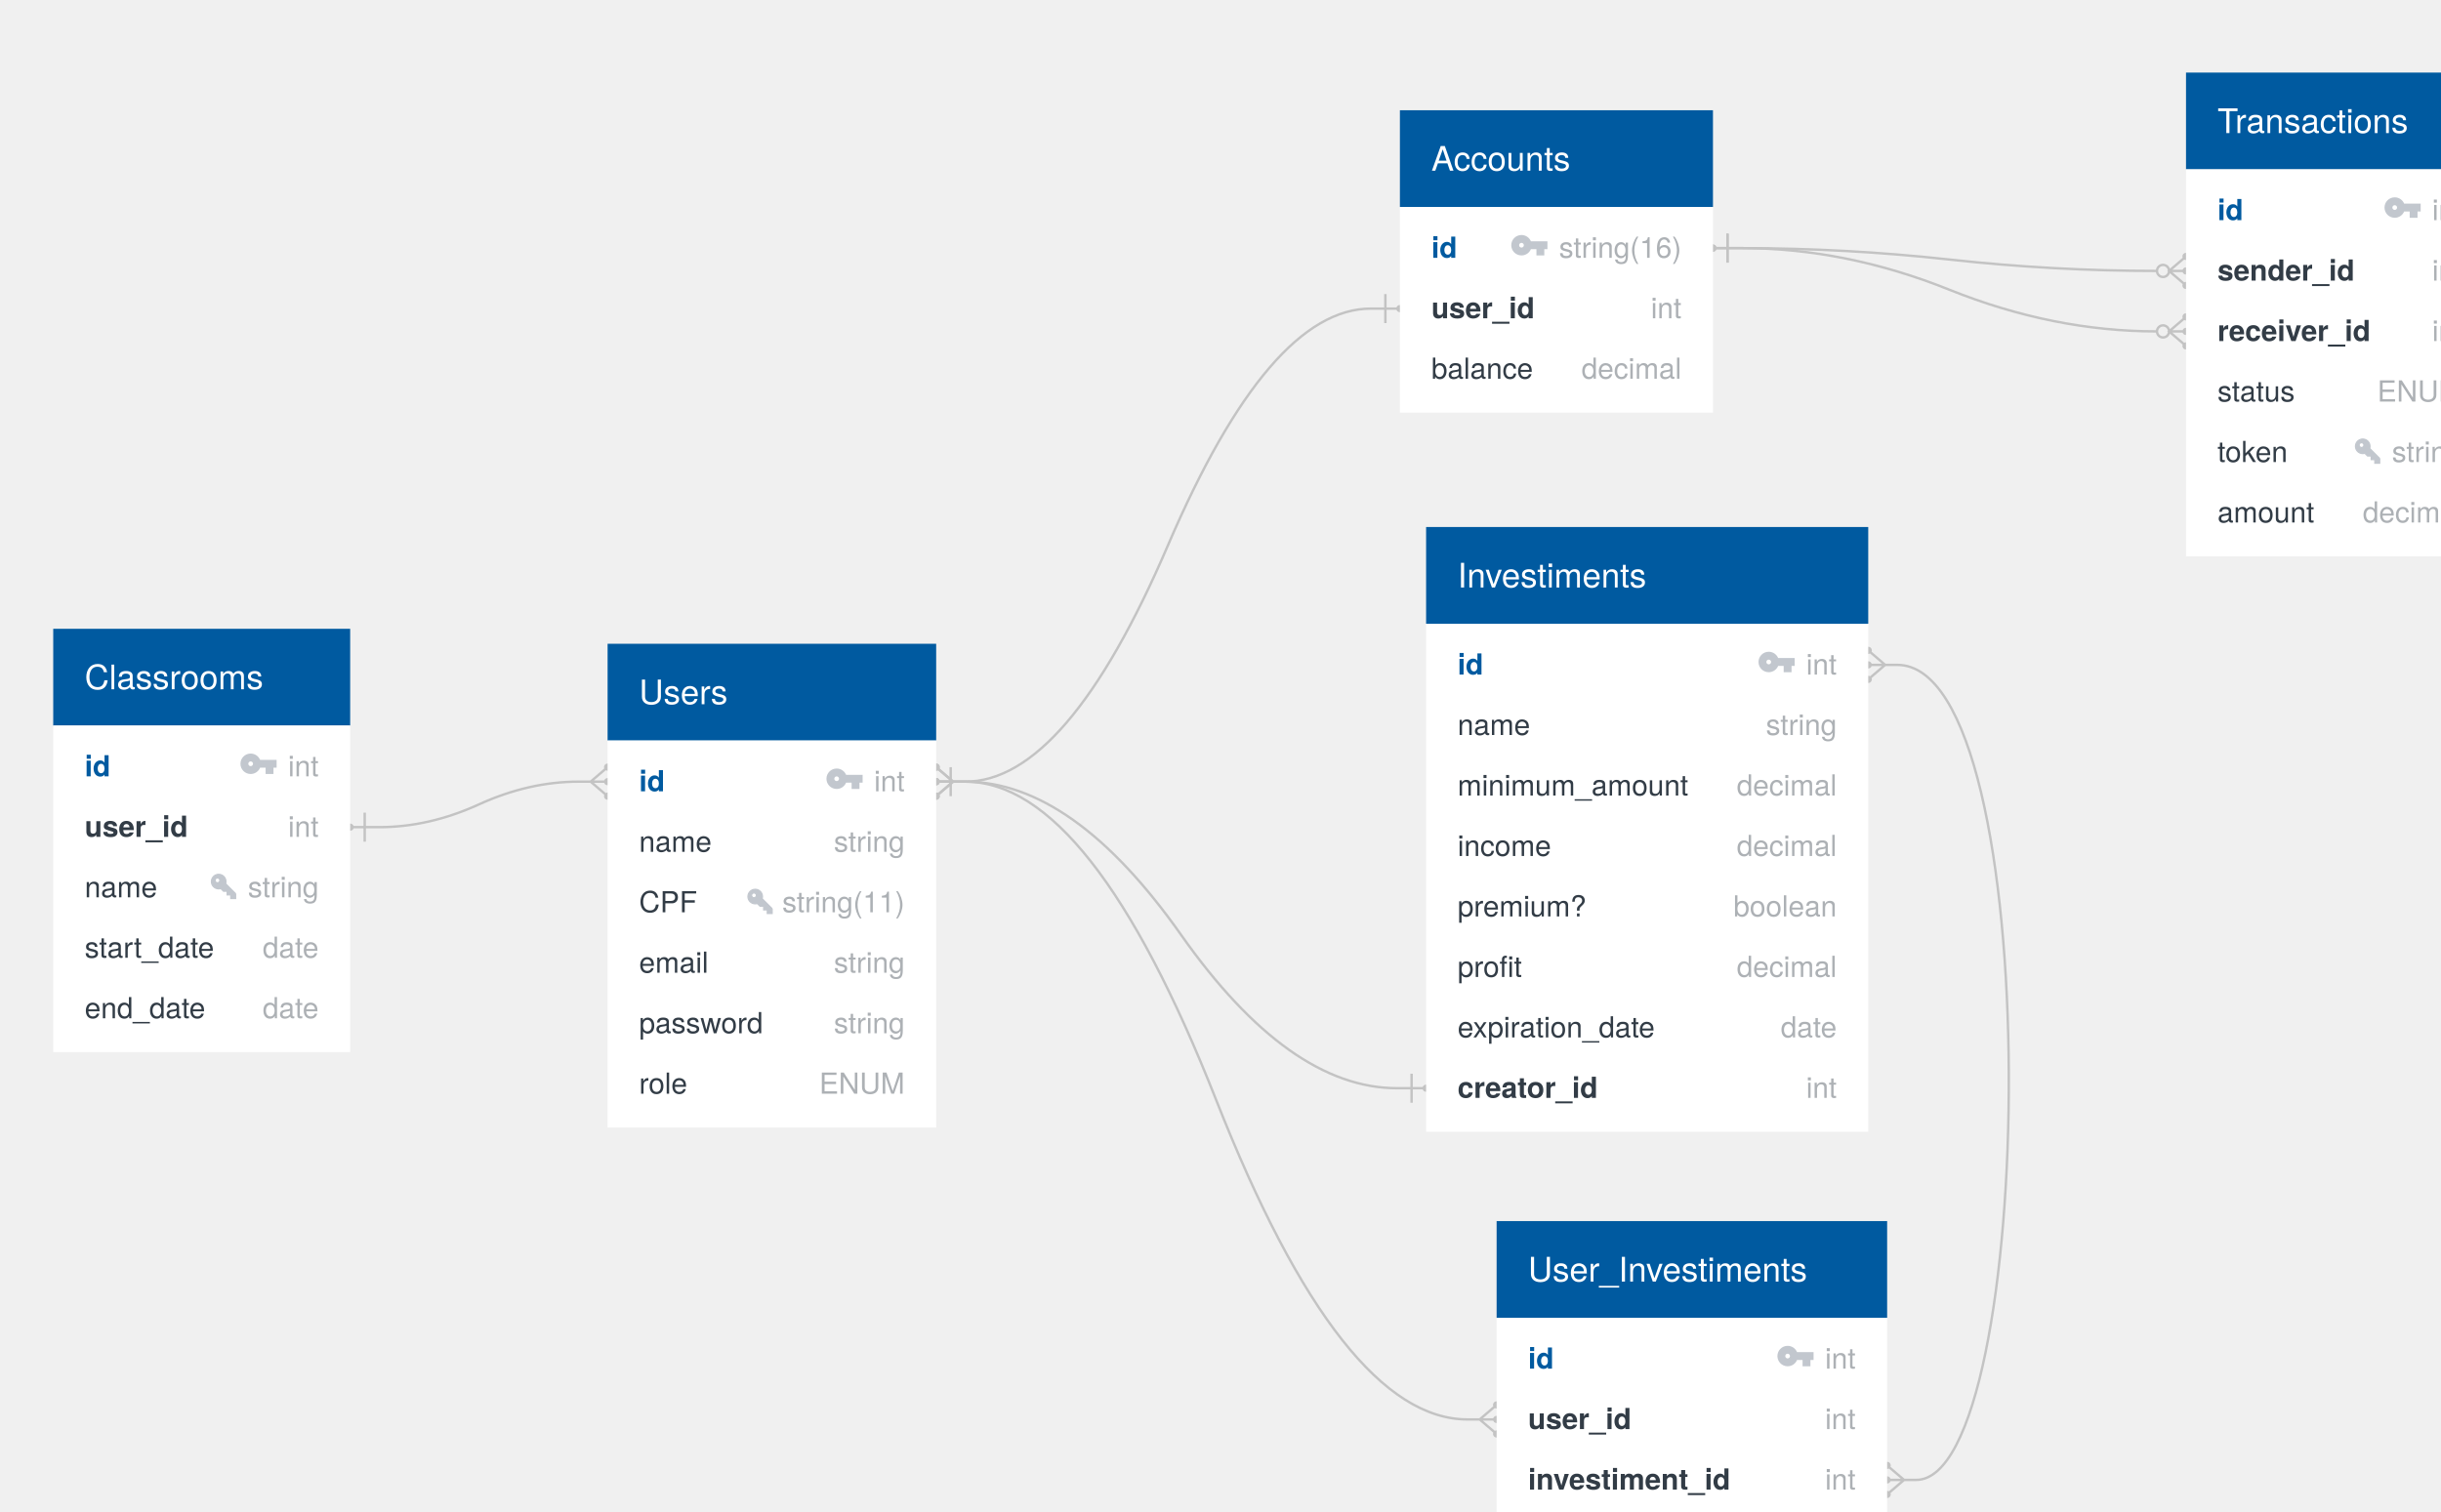
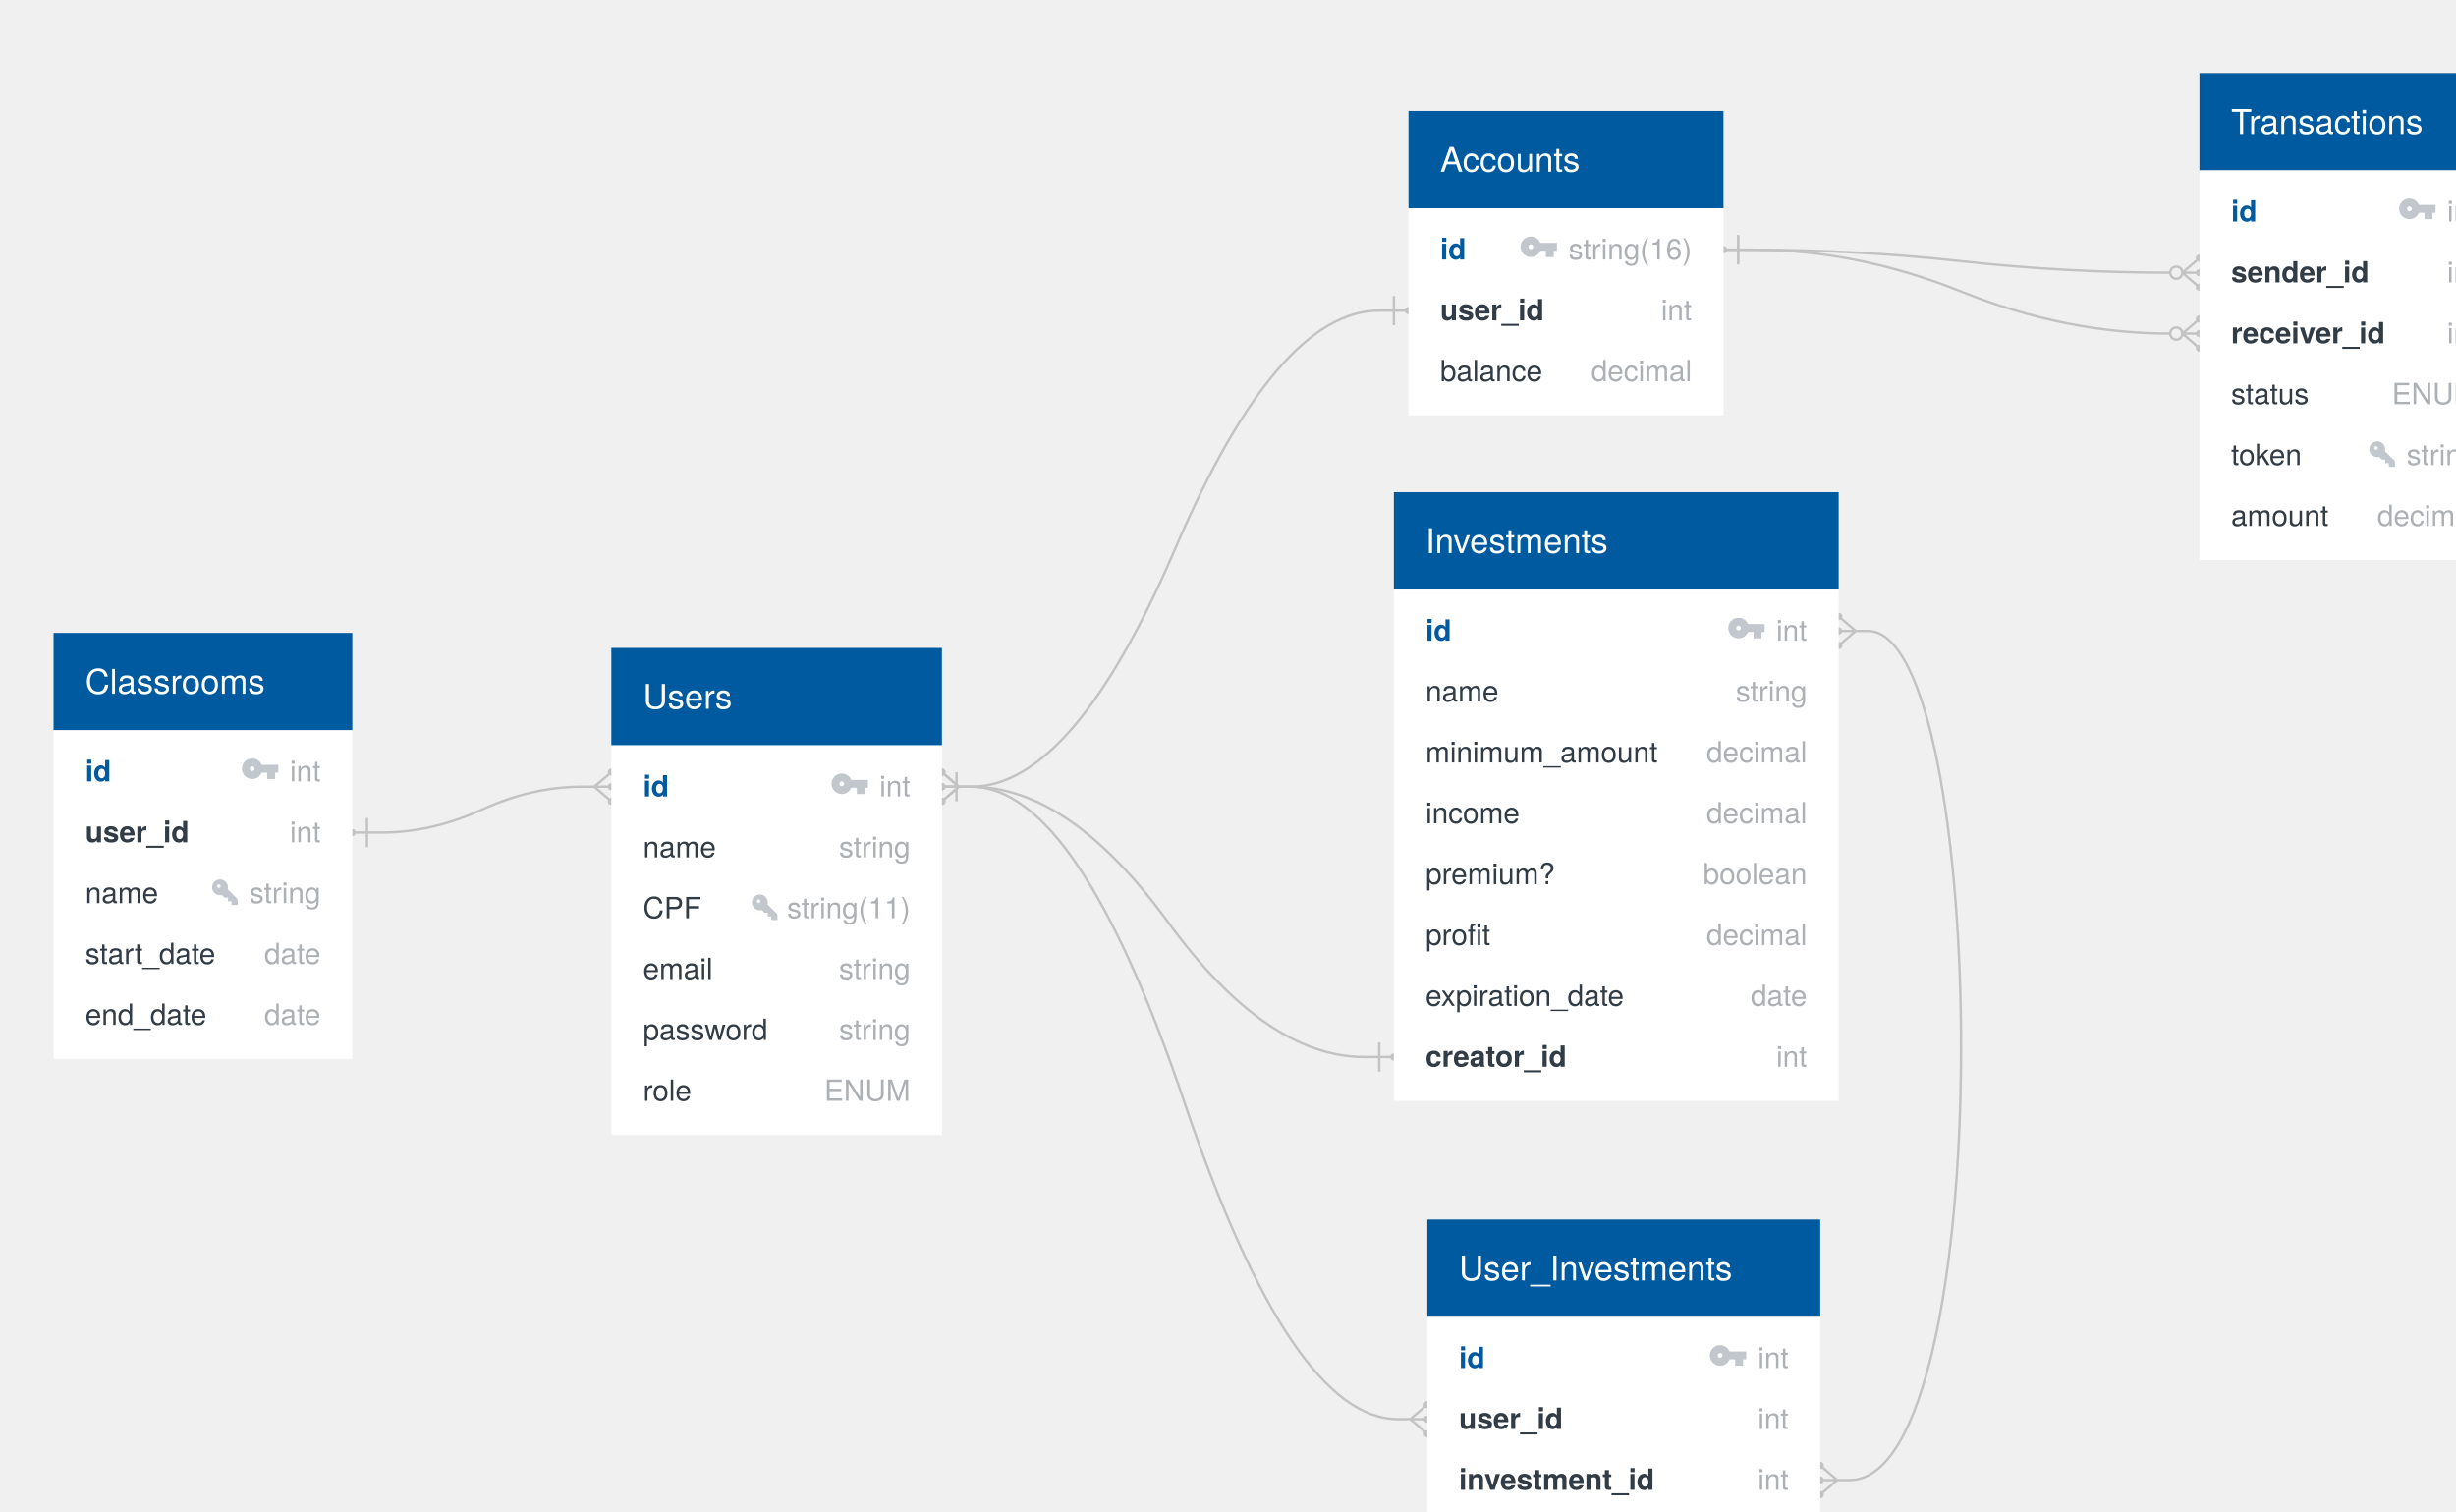
<svg xmlns="http://www.w3.org/2000/svg" class="diagram-root" style="background: #f5f6f6">
  <style>.diagram-root { font-family: "Helvetica Neue", sans-serif; font-size: 12px; } .t { overflow: visible; } .t-bg { y: 40; fill: #fff;   } .th { fill: #005aa0;   } .tht { fill: #fff; font-size: 14px;  } .tf { fill: #323c46; overflow: visible; } .tf.pk { fill: #005aa0; font-weight: bold; } .tf.fk { font-weight: bold; } .ty { fill: #adb1b5; font-weight: normal; text-anchor: end; } .r { fill: transparent; stroke: #c3c3c3; stroke-width: 1; } .l { stroke: 1; } .i { fill: #c2c7ce; stroke: #c2c7ce; } .i.ix { fill: #afb3b6; stroke: #000; } .fa { fill: transparent; overflow: visible; } .fa .bg.hover { fill: #f7f7f7; } .c { cy: 12; r: 4; stroke: #d2d2dc; fill: #d2d2dc; } .hr { fill: transparent; stroke: #323c46; stroke-opacity: 0.035; stroke-width: 13; } .dc { stroke: #fa5a3c; fill: #fa5a3c; } .x { stroke: white; stroke-width: 1; } .hl .th { fill: #1b9bff; } .hl .tht {  } .fhl .bg { fill: #e7f4ff; } .fhls .bg {  } .r.hl { stroke: #1b9bff; } .dim { opacity: 0.25; }</style>
  <g class="drawing-wrapper" transform="translate(1023.779, 607.1529) scale(1,1)">
    <g class="rs">
      <path d="M -879.06 -265.21 m -1, 0 a 1,1 0 1,0 2,0 a 1,1 0 1,0 -2,0 M -879.06 -265.21 m -0.5, 0 a 0.5,0.5 0 1,0 1,0 a 0.5,0.5 0 1,0 -1,0  M-879.06 -265.21 L-879.06 -265.21 -867.06 -265.21 M-873.06 -259.21 L-873.06 -259.21 -873.06 -271.21 M-867.06 -265.21 Q -846.46 -265.21, -825.86 -274.61 T -784.67 -284.02 M -772.67 -284.02 m -1, 0 a 1,1 0 1,0 2,0 a 1,1 0 1,0 -2,0 M -772.67 -284.02 m -0.5, 0 a 0.5,0.5 0 1,0 1,0 a 0.5,0.5 0 1,0 -1,0  M-772.67 -284.02 L-772.67 -284.02 -784.67 -284.02 M -772.67 -278.02 m -1, 0 a 1,1 0 1,0 2,0 a 1,1 0 1,0 -2,0 M -772.67 -278.02 m -0.5, 0 a 0.5,0.5 0 1,0 1,0 a 0.5,0.5 0 1,0 -1,0  M-772.67 -278.02 L-772.67 -278.02 -779.67 -284.02 -772.67 -290.02 M -772.67 -290.02 m -1, 0 a 1,1 0 1,0 2,0 a 1,1 0 1,0 -2,0 M -772.67 -290.02 m -0.5, 0 a 0.5,0.5 0 1,0 1,0 a 0.5,0.5 0 1,0 -1,0 " id="h2938499349" class="r" />
      <path d="M -445.23 -479.58 m -1, 0 a 1,1 0 1,0 2,0 a 1,1 0 1,0 -2,0 M -445.23 -479.58 m -0.5, 0 a 0.5,0.5 0 1,0 1,0 a 0.5,0.5 0 1,0 -1,0  M-445.23 -479.58 L-445.23 -479.58 -457.23 -479.58 M-451.23 -473.58 L-451.23 -473.58 -451.23 -485.58 M-457.23 -479.58 Q -499.14 -479.58, -541.06 -381.8 T -624.88 -284.02 M -636.88 -284.02 m -1, 0 a 1,1 0 1,0 2,0 a 1,1 0 1,0 -2,0 M -636.88 -284.02 m -0.5, 0 a 0.5,0.5 0 1,0 1,0 a 0.5,0.5 0 1,0 -1,0  M-636.88 -284.02 L-636.88 -284.02 -624.88 -284.02 M-630.88 -278.02 L-630.88 -278.02 -630.88 -290.02" id="h1540764997" class="r" />
      <path d="M -120.35 -495.15 m -1, 0 a 1,1 0 1,0 2,0 a 1,1 0 1,0 -2,0 M -120.35 -495.15 m -0.5, 0 a 0.5,0.5 0 1,0 1,0 a 0.5,0.5 0 1,0 -1,0  M-120.35 -495.15 L-120.35 -495.15 -127.35 -495.15 M -120.35 -489.15 m -1, 0 a 1,1 0 1,0 2,0 a 1,1 0 1,0 -2,0 M -120.35 -489.15 m -0.5, 0 a 0.5,0.5 0 1,0 1,0 a 0.5,0.5 0 1,0 -1,0  M-120.35 -489.15 L-120.35 -489.15 -127.35 -495.15 -120.35 -501.15 M -120.35 -501.15 m -1, 0 a 1,1 0 1,0 2,0 a 1,1 0 1,0 -2,0 M -120.35 -501.15 m -0.5, 0 a 0.5,0.5 0 1,0 1,0 a 0.5,0.5 0 1,0 -1,0  M -129.85 -495.15 m -2.5, 0 a 2.5,2.5 0 1,0 5,0 a 2.5,2.5 0 1,0 -5,0 M-132.35 -495.15 Q -175.22 -495.15, -218.1 -499.86 T -303.85 -504.58 M -315.85 -504.58 m -1, 0 a 1,1 0 1,0 2,0 a 1,1 0 1,0 -2,0 M -315.85 -504.58 m -0.5, 0 a 0.5,0.5 0 1,0 1,0 a 0.5,0.5 0 1,0 -1,0  M-315.85 -504.58 L-315.85 -504.58 -303.85 -504.58 M-309.85 -498.58 L-309.85 -498.58 -309.85 -510.58" id="h234052871" class="r" />
      <path d="M -120.35 -470.15 m -1, 0 a 1,1 0 1,0 2,0 a 1,1 0 1,0 -2,0 M -120.35 -470.15 m -0.5, 0 a 0.5,0.5 0 1,0 1,0 a 0.5,0.5 0 1,0 -1,0  M-120.35 -470.15 L-120.35 -470.15 -127.35 -470.15 M -120.35 -464.15 m -1, 0 a 1,1 0 1,0 2,0 a 1,1 0 1,0 -2,0 M -120.35 -464.15 m -0.5, 0 a 0.5,0.5 0 1,0 1,0 a 0.5,0.5 0 1,0 -1,0  M-120.35 -464.15 L-120.35 -464.15 -127.35 -470.15 -120.35 -476.15 M -120.35 -476.15 m -1, 0 a 1,1 0 1,0 2,0 a 1,1 0 1,0 -2,0 M -120.35 -476.15 m -0.5, 0 a 0.5,0.5 0 1,0 1,0 a 0.5,0.5 0 1,0 -1,0  M -129.85 -470.15 m -2.5, 0 a 2.5,2.5 0 1,0 5,0 a 2.5,2.5 0 1,0 -5,0 M-132.35 -470.15 Q -175.22 -470.15, -218.1 -487.36 T -303.85 -504.58 M -315.85 -504.58 m -1, 0 a 1,1 0 1,0 2,0 a 1,1 0 1,0 -2,0 M -315.85 -504.58 m -0.5, 0 a 0.5,0.5 0 1,0 1,0 a 0.5,0.5 0 1,0 -1,0  M-315.85 -504.58 L-315.85 -504.58 -303.85 -504.58 M-309.85 -498.58 L-309.85 -498.58 -309.85 -510.58" id="h3822139514" class="r" />
-       <path d="M -434.4 -157.29 m -1, 0 a 1,1 0 1,0 2,0 a 1,1 0 1,0 -2,0 M -434.4 -157.29 m -0.5, 0 a 0.5,0.5 0 1,0 1,0 a 0.5,0.5 0 1,0 -1,0  M-434.4 -157.29 L-434.4 -157.29 -446.4 -157.29 M-440.4 -151.29 L-440.4 -151.29 -440.4 -163.29 M-446.4 -157.29 Q -491.02 -157.29, -535.64 -220.65 T -624.88 -284.02 M -636.88 -284.02 m -1, 0 a 1,1 0 1,0 2,0 a 1,1 0 1,0 -2,0 M -636.88 -284.02 m -0.5, 0 a 0.5,0.5 0 1,0 1,0 a 0.5,0.5 0 1,0 -1,0  M-636.88 -284.02 L-636.88 -284.02 -624.88 -284.02 M -636.88 -278.02 m -1, 0 a 1,1 0 1,0 2,0 a 1,1 0 1,0 -2,0 M -636.88 -278.02 m -0.5, 0 a 0.5,0.5 0 1,0 1,0 a 0.5,0.5 0 1,0 -1,0  M-636.88 -278.02 L-636.88 -278.02 -629.88 -284.02 -636.88 -290.02 M -636.88 -290.02 m -1, 0 a 1,1 0 1,0 2,0 a 1,1 0 1,0 -2,0 M -636.88 -290.02 m -0.5, 0 a 0.5,0.5 0 1,0 1,0 a 0.5,0.5 0 1,0 -1,0 " id="h78330635" class="r" />
-       <path d="M -405.26 -20.36 m -1, 0 a 1,1 0 1,0 2,0 a 1,1 0 1,0 -2,0 M -405.26 -20.36 m -0.5, 0 a 0.5,0.5 0 1,0 1,0 a 0.5,0.5 0 1,0 -1,0  M-405.26 -20.36 L-405.26 -20.36 -417.26 -20.36 M -405.26 -14.36 m -1, 0 a 1,1 0 1,0 2,0 a 1,1 0 1,0 -2,0 M -405.26 -14.36 m -0.5, 0 a 0.5,0.5 0 1,0 1,0 a 0.5,0.5 0 1,0 -1,0  M-405.26 -14.36 L-405.26 -14.36 -412.26 -20.36 -405.26 -26.36 M -405.26 -26.36 m -1, 0 a 1,1 0 1,0 2,0 a 1,1 0 1,0 -2,0 M -405.26 -26.36 m -0.5, 0 a 0.5,0.5 0 1,0 1,0 a 0.5,0.5 0 1,0 -1,0  M-417.26 -20.36 Q -469.16 -20.36, -521.07 -152.19 T -624.88 -284.02 M -636.88 -284.02 m -1, 0 a 1,1 0 1,0 2,0 a 1,1 0 1,0 -2,0 M -636.88 -284.02 m -0.5, 0 a 0.5,0.5 0 1,0 1,0 a 0.5,0.5 0 1,0 -1,0  M-636.88 -284.02 L-636.88 -284.02 -624.88 -284.02 M -636.88 -278.02 m -1, 0 a 1,1 0 1,0 2,0 a 1,1 0 1,0 -2,0 M -636.88 -278.02 m -0.5, 0 a 0.5,0.5 0 1,0 1,0 a 0.5,0.5 0 1,0 -1,0  M-636.88 -278.02 L-636.88 -278.02 -629.88 -284.02 -636.88 -290.02 M -636.88 -290.02 m -1, 0 a 1,1 0 1,0 2,0 a 1,1 0 1,0 -2,0 M -636.88 -290.02 m -0.5, 0 a 0.5,0.5 0 1,0 1,0 a 0.5,0.5 0 1,0 -1,0 " id="h1498171472" class="r" />
-       <path d="M -243.87 4.64 m -1, 0 a 1,1 0 1,0 2,0 a 1,1 0 1,0 -2,0 M -243.87 4.64 m -0.5, 0 a 0.5,0.5 0 1,0 1,0 a 0.5,0.5 0 1,0 -1,0  M-243.87 4.64 L-243.87 4.64 -231.87 4.64 M -243.87 10.64 m -1, 0 a 1,1 0 1,0 2,0 a 1,1 0 1,0 -2,0 M -243.87 10.64 m -0.5, 0 a 0.5,0.5 0 1,0 1,0 a 0.5,0.5 0 1,0 -1,0  M-243.87 10.64 L-243.87 10.64 -236.87 4.64 -243.87 -1.36 M -243.87 -1.36 m -1, 0 a 1,1 0 1,0 2,0 a 1,1 0 1,0 -2,0 M -243.87 -1.36 m -0.5, 0 a 0.5,0.5 0 1,0 1,0 a 0.5,0.5 0 1,0 -1,0  M-231.87 4.64 C -181.87 4.64, -177.184 -332.29, -239.68 -332.29 M -251.68 -332.29 m -1, 0 a 1,1 0 1,0 2,0 a 1,1 0 1,0 -2,0 M -251.68 -332.29 m -0.5, 0 a 0.5,0.5 0 1,0 1,0 a 0.5,0.5 0 1,0 -1,0  M-251.68 -332.29 L-251.68 -332.29 -239.68 -332.29 M -251.68 -326.29 m -1, 0 a 1,1 0 1,0 2,0 a 1,1 0 1,0 -2,0 M -251.68 -326.29 m -0.5, 0 a 0.5,0.5 0 1,0 1,0 a 0.5,0.5 0 1,0 -1,0  M-251.68 -326.29 L-251.68 -326.29 -244.68 -332.29 -251.68 -338.29 M -251.68 -338.29 m -1, 0 a 1,1 0 1,0 2,0 a 1,1 0 1,0 -2,0 M -251.68 -338.29 m -0.5, 0 a 0.5,0.5 0 1,0 1,0 a 0.5,0.5 0 1,0 -1,0 " id="h2805108028" class="r" />
+       <path d="M -451.25 -173 m -1, 0 a 1,1 0 1,0 2,0 a 1,1 0 1,0 -2,0 M -451.25 -173 m -0.5, 0 a 0.5,0.5 0 1,0 1,0 a 0.5,0.5 0 1,0 -1,0  M-451.25 -173 L-451.25 -173 -463.25 -173 M-457.25 -167 L-457.25 -167 -457.25 -179 M-463.25 -173 Q -503.66 -173, -544.07 -228.51 T -624.88 -284.02 M -636.88 -284.02 m -1, 0 a 1,1 0 1,0 2,0 a 1,1 0 1,0 -2,0 M -636.88 -284.02 m -0.5, 0 a 0.5,0.5 0 1,0 1,0 a 0.5,0.5 0 1,0 -1,0  M-636.88 -284.02 L-636.88 -284.02 -624.88 -284.02 M -636.88 -278.02 m -1, 0 a 1,1 0 1,0 2,0 a 1,1 0 1,0 -2,0 M -636.88 -278.02 m -0.5, 0 a 0.5,0.5 0 1,0 1,0 a 0.5,0.5 0 1,0 -1,0  M-636.88 -278.02 L-636.88 -278.02 -629.88 -284.02 -636.88 -290.02 M -636.88 -290.02 m -1, 0 a 1,1 0 1,0 2,0 a 1,1 0 1,0 -2,0 M -636.88 -290.02 m -0.5, 0 a 0.5,0.5 0 1,0 1,0 a 0.5,0.5 0 1,0 -1,0 " id="h3398619923" class="r" />
+       <path d="M -437.5 -24.25 m -1, 0 a 1,1 0 1,0 2,0 a 1,1 0 1,0 -2,0 M -437.5 -24.25 m -0.5, 0 a 0.5,0.5 0 1,0 1,0 a 0.5,0.5 0 1,0 -1,0  M-437.5 -24.25 L-437.5 -24.25 -449.5 -24.25 M -437.5 -18.25 m -1, 0 a 1,1 0 1,0 2,0 a 1,1 0 1,0 -2,0 M -437.5 -18.25 m -0.5, 0 a 0.5,0.5 0 1,0 1,0 a 0.5,0.5 0 1,0 -1,0  M-437.5 -18.25 L-437.5 -18.25 -444.5 -24.25 -437.5 -30.25 M -437.5 -30.25 m -1, 0 a 1,1 0 1,0 2,0 a 1,1 0 1,0 -2,0 M -437.5 -30.25 m -0.5, 0 a 0.5,0.5 0 1,0 1,0 a 0.5,0.5 0 1,0 -1,0  M-449.5 -24.25 Q -493.34 -24.25, -537.19 -154.13 T -624.88 -284.02 M -636.88 -284.02 m -1, 0 a 1,1 0 1,0 2,0 a 1,1 0 1,0 -2,0 M -636.88 -284.02 m -0.5, 0 a 0.5,0.5 0 1,0 1,0 a 0.5,0.5 0 1,0 -1,0  M-636.88 -284.02 L-636.88 -284.02 -624.88 -284.02 M -636.88 -278.02 m -1, 0 a 1,1 0 1,0 2,0 a 1,1 0 1,0 -2,0 M -636.88 -278.02 m -0.5, 0 a 0.5,0.5 0 1,0 1,0 a 0.5,0.5 0 1,0 -1,0  M-636.88 -278.02 L-636.88 -278.02 -629.88 -284.02 -636.88 -290.02 M -636.88 -290.02 m -1, 0 a 1,1 0 1,0 2,0 a 1,1 0 1,0 -2,0 M -636.88 -290.02 m -0.5, 0 a 0.5,0.5 0 1,0 1,0 a 0.5,0.5 0 1,0 -1,0 " id="h81548650" class="r" />
+       <path d="M -276.11 0.75 m -1, 0 a 1,1 0 1,0 2,0 a 1,1 0 1,0 -2,0 M -276.11 0.75 m -0.5, 0 a 0.5,0.5 0 1,0 1,0 a 0.5,0.5 0 1,0 -1,0  M-276.11 0.75 L-276.11 0.75 -264.11 0.75 M -276.11 6.75 m -1, 0 a 1,1 0 1,0 2,0 a 1,1 0 1,0 -2,0 M -276.11 6.75 m -0.5, 0 a 0.5,0.5 0 1,0 1,0 a 0.5,0.5 0 1,0 -1,0  M-276.11 6.75 L-276.11 6.75 -269.11 0.75 -276.11 -5.25 M -276.11 -5.25 m -1, 0 a 1,1 0 1,0 2,0 a 1,1 0 1,0 -2,0 M -276.11 -5.25 m -0.5, 0 a 0.5,0.5 0 1,0 1,0 a 0.5,0.5 0 1,0 -1,0  M-264.11 0.75 C -201.982 0.75, -206.53 -348, -256.53 -348 M -268.53 -348 m -1, 0 a 1,1 0 1,0 2,0 a 1,1 0 1,0 -2,0 M -268.53 -348 m -0.5, 0 a 0.5,0.5 0 1,0 1,0 a 0.5,0.5 0 1,0 -1,0  M-268.53 -348 L-268.53 -348 -256.53 -348 M -268.53 -342 m -1, 0 a 1,1 0 1,0 2,0 a 1,1 0 1,0 -2,0 M -268.53 -342 m -0.5, 0 a 0.5,0.5 0 1,0 1,0 a 0.5,0.5 0 1,0 -1,0  M-268.53 -342 L-268.53 -342 -261.53 -348 -268.53 -354 M -268.53 -354 m -1, 0 a 1,1 0 1,0 2,0 a 1,1 0 1,0 -2,0 M -268.53 -354 m -0.5, 0 a 0.5,0.5 0 1,0 1,0 a 0.5,0.5 0 1,0 -1,0 " id="h1187498545" class="r" />
    </g>
    <g class="hrs" />
    <g class="ts">
      <svg width="135.79" height="200" x="-772.67" y="-341.02" id="h3889921393" class="t">
        <rect height="40" width="135.79" class="th" />
        <text x="13" y="25" class="tht">Users</text>
        <rect height="160" width="135.79" class="t-bg" />
        <text x="13" y="61" class="tf pk">id<tspan x="122.79" class="ty">int</tspan>
        </text>
        <path d="M7,14A2,2 0 0,1 5,12A2,2 0 0,1 7,10A2,2 0 0,1 9,12A2,2 0 0,1 7,14M12.65,10C11.83,7.67 9.61,6 7, 6A6, 6 0 0, 0 1, 12A6, 6 0 0, 0 7, 18C9.61, 18 11.83, 16.33 12.65, 14H17V18H21V14H23V10H12.65Z" class="i pk" transform="translate(90.11617, 48) scale(0.65)" />
        <text x="13" y="86" class="tf">name<tspan x="122.79" class="ty">string</tspan>
        </text>
        <text x="13" y="111" class="tf">CPF<tspan x="122.79" class="ty">string(11)</tspan>
        </text>
        <path d="M22,18V22H18V19H15V16H12L9.74,13.74C9.19,13.91 8.61,14 8,14A6,6 0 0,1 2,8A6,6 0 0,1 8,2A6,6 0 0,1 14,8C14,8.61 13.91, 9.19 13.74, 9.74L22, 18M7, 5A2, 2 0 0, 0 5, 7A2, 2 0 0, 0 7, 9A2, 2 0 0, 0 9, 7A2, 2 0 0, 0 7, 5Z" class="i uq" transform="translate(56.99703, 100.5) scale(0.5)" />
        <text x="13" y="136" class="tf">email<tspan x="122.79" class="ty">string</tspan>
        </text>
        <text x="13" y="161" class="tf">password<tspan x="122.79" class="ty">string</tspan>
        </text>
        <text x="13" y="186" class="tf">role<tspan x="122.79" class="ty">ENUM</tspan>
        </text>
      </svg>
      <svg width="122.72" height="175" x="-1001.78" y="-347.21" id="h2188318600" class="t">
        <rect height="40" width="122.72" class="th" />
        <text x="13" y="25" class="tht">Classrooms</text>
        <rect height="135" width="122.72" class="t-bg" />
        <text x="13" y="61" class="tf pk">id<tspan x="109.72" class="ty">int</tspan>
        </text>
        <path d="M7,14A2,2 0 0,1 5,12A2,2 0 0,1 7,10A2,2 0 0,1 9,12A2,2 0 0,1 7,14M12.65,10C11.83,7.67 9.61,6 7, 6A6, 6 0 0, 0 1, 12A6, 6 0 0, 0 7, 18C9.61, 18 11.83, 16.33 12.65, 14H17V18H21V14H23V10H12.65Z" class="i pk" transform="translate(77.04617, 48) scale(0.65)" />
        <text x="13" y="86" class="tf fk">user_id<tspan x="109.72" class="ty">int</tspan>
        </text>
        <text x="13" y="111" class="tf">name<tspan x="109.72" class="ty">string</tspan>
        </text>
        <path d="M22,18V22H18V19H15V16H12L9.74,13.74C9.19,13.91 8.61,14 8,14A6,6 0 0,1 2,8A6,6 0 0,1 8,2A6,6 0 0,1 14,8C14,8.61 13.91, 9.19 13.74, 9.74L22, 18M7, 5A2, 2 0 0, 0 5, 7A2, 2 0 0, 0 7, 9A2, 2 0 0, 0 9, 7A2, 2 0 0, 0 7, 5Z" class="i uq" transform="translate(64.37625, 100.5) scale(0.5)" />
        <text x="13" y="136" class="tf">start_date<tspan x="109.72" class="ty">date</tspan>
        </text>
        <text x="13" y="161" class="tf">end_date<tspan x="109.72" class="ty">date</tspan>
        </text>
      </svg>
      <svg width="129.38" height="125" x="-445.23" y="-561.58" id="h2004962084" class="t">
        <rect height="40" width="129.38" class="th" />
        <text x="13" y="25" class="tht">Accounts</text>
        <rect height="85" width="129.38" class="t-bg" />
        <text x="13" y="61" class="tf pk">id<tspan x="116.38" class="ty">string(16)</tspan>
        </text>
        <path d="M7,14A2,2 0 0,1 5,12A2,2 0 0,1 7,10A2,2 0 0,1 9,12A2,2 0 0,1 7,14M12.65,10C11.83,7.67 9.61,6 7, 6A6, 6 0 0, 0 1, 12A6, 6 0 0, 0 7, 18C9.61, 18 11.83, 16.33 12.65, 14H17V18H21V14H23V10H12.65Z" class="i pk" transform="translate(45.69641, 48) scale(0.65)" />
        <text x="13" y="86" class="tf fk">user_id<tspan x="116.38" class="ty">int</tspan>
        </text>
        <text x="13" y="111" class="tf">balance<tspan x="116.38" class="ty">decimal</tspan>
        </text>
      </svg>
      <svg width="127.38" height="200" x="-120.35" y="-577.15" id="h3990581482" class="t">
        <rect height="40" width="127.38" class="th" />
        <text x="13" y="25" class="tht">Transactions</text>
        <rect height="160" width="127.38" class="t-bg" />
        <text x="13" y="61" class="tf pk">id<tspan x="114.38" class="ty">int</tspan>
        </text>
        <path d="M7,14A2,2 0 0,1 5,12A2,2 0 0,1 7,10A2,2 0 0,1 9,12A2,2 0 0,1 7,14M12.65,10C11.83,7.67 9.61,6 7, 6A6, 6 0 0, 0 1, 12A6, 6 0 0, 0 7, 18C9.61, 18 11.83, 16.33 12.65, 14H17V18H21V14H23V10H12.65Z" class="i pk" transform="translate(81.70617, 48) scale(0.65)" />
        <text x="13" y="86" class="tf fk">sender_id<tspan x="114.38" class="ty">int</tspan>
        </text>
        <text x="13" y="111" class="tf fk">receiver_id<tspan x="114.38" class="ty">int</tspan>
        </text>
        <text x="13" y="136" class="tf">status<tspan x="114.38" class="ty">ENUM</tspan>
        </text>
        <text x="13" y="161" class="tf">token<tspan x="114.38" class="ty">string</tspan>
        </text>
        <path d="M22,18V22H18V19H15V16H12L9.74,13.74C9.19,13.91 8.61,14 8,14A6,6 0 0,1 2,8A6,6 0 0,1 8,2A6,6 0 0,1 14,8C14,8.61 13.91, 9.19 13.74, 9.74L22, 18M7, 5A2, 2 0 0, 0 5, 7A2, 2 0 0, 0 7, 9A2, 2 0 0, 0 9, 7A2, 2 0 0, 0 7, 5Z" class="i uq" transform="translate(69.03625, 150.5) scale(0.5)" />
        <text x="13" y="186" class="tf">amount<tspan x="114.38" class="ty">decimal</tspan>
        </text>
      </svg>
-       <svg width="182.72" height="250" x="-434.4" y="-389.29" id="h893574413" class="t">
+       <svg width="182.72" height="250" x="-451.25" y="-405" id="h3303733398" class="t">
        <rect height="40" width="182.72" class="th" />
-         <text x="13" y="25" class="tht">Investiments</text>
+         <text x="13" y="25" class="tht">Investments</text>
        <rect height="210" width="182.72" class="t-bg" />
        <text x="13" y="61" class="tf pk">id<tspan x="169.72" class="ty">int</tspan>
        </text>
        <path d="M7,14A2,2 0 0,1 5,12A2,2 0 0,1 7,10A2,2 0 0,1 9,12A2,2 0 0,1 7,14M12.65,10C11.83,7.67 9.61,6 7, 6A6, 6 0 0, 0 1, 12A6, 6 0 0, 0 7, 18C9.61, 18 11.83, 16.33 12.65, 14H17V18H21V14H23V10H12.65Z" class="i pk" transform="translate(137.0462, 48) scale(0.65)" />
        <text x="13" y="86" class="tf">name<tspan x="169.72" class="ty">string</tspan>
        </text>
        <text x="13" y="111" class="tf">minimum_amount<tspan x="169.72" class="ty">decimal</tspan>
        </text>
        <text x="13" y="136" class="tf">income<tspan x="169.72" class="ty">decimal</tspan>
        </text>
        <text x="13" y="161" class="tf">premium?<tspan x="169.72" class="ty">boolean</tspan>
        </text>
        <text x="13" y="186" class="tf">profit<tspan x="169.72" class="ty">decimal</tspan>
        </text>
        <text x="13" y="211" class="tf">expiration_date<tspan x="169.72" class="ty">date</tspan>
        </text>
        <text x="13" y="236" class="tf fk">creator_id<tspan x="169.72" class="ty">int</tspan>
        </text>
      </svg>
-       <svg width="161.39" height="150" x="-405.26" y="-102.36" id="h2977873437" class="t">
+       <svg width="161.39" height="150" x="-437.5" y="-106.25" id="h373740281" class="t">
        <rect height="40" width="161.39" class="th" />
-         <text x="13" y="25" class="tht">User_Investiments</text>
+         <text x="13" y="25" class="tht">User_Investments</text>
        <rect height="110" width="161.39" class="t-bg" />
        <text x="13" y="61" class="tf pk">id<tspan x="148.39" class="ty">int</tspan>
        </text>
        <path d="M7,14A2,2 0 0,1 5,12A2,2 0 0,1 7,10A2,2 0 0,1 9,12A2,2 0 0,1 7,14M12.65,10C11.83,7.67 9.61,6 7, 6A6, 6 0 0, 0 1, 12A6, 6 0 0, 0 7, 18C9.61, 18 11.83, 16.33 12.65, 14H17V18H21V14H23V10H12.65Z" class="i pk" transform="translate(115.7162, 48) scale(0.65)" />
        <text x="13" y="86" class="tf fk">user_id<tspan x="148.39" class="ty">int</tspan>
        </text>
-         <text x="13" y="111" class="tf fk">investiment_id<tspan x="148.39" class="ty">int</tspan>
+         <text x="13" y="111" class="tf fk">investment_id<tspan x="148.39" class="ty">int</tspan>
        </text>
        <text x="13" y="136" class="tf">initial_amount<tspan x="148.39" class="ty">decimal</tspan>
        </text>
      </svg>
    </g>
  </g>
</svg>
